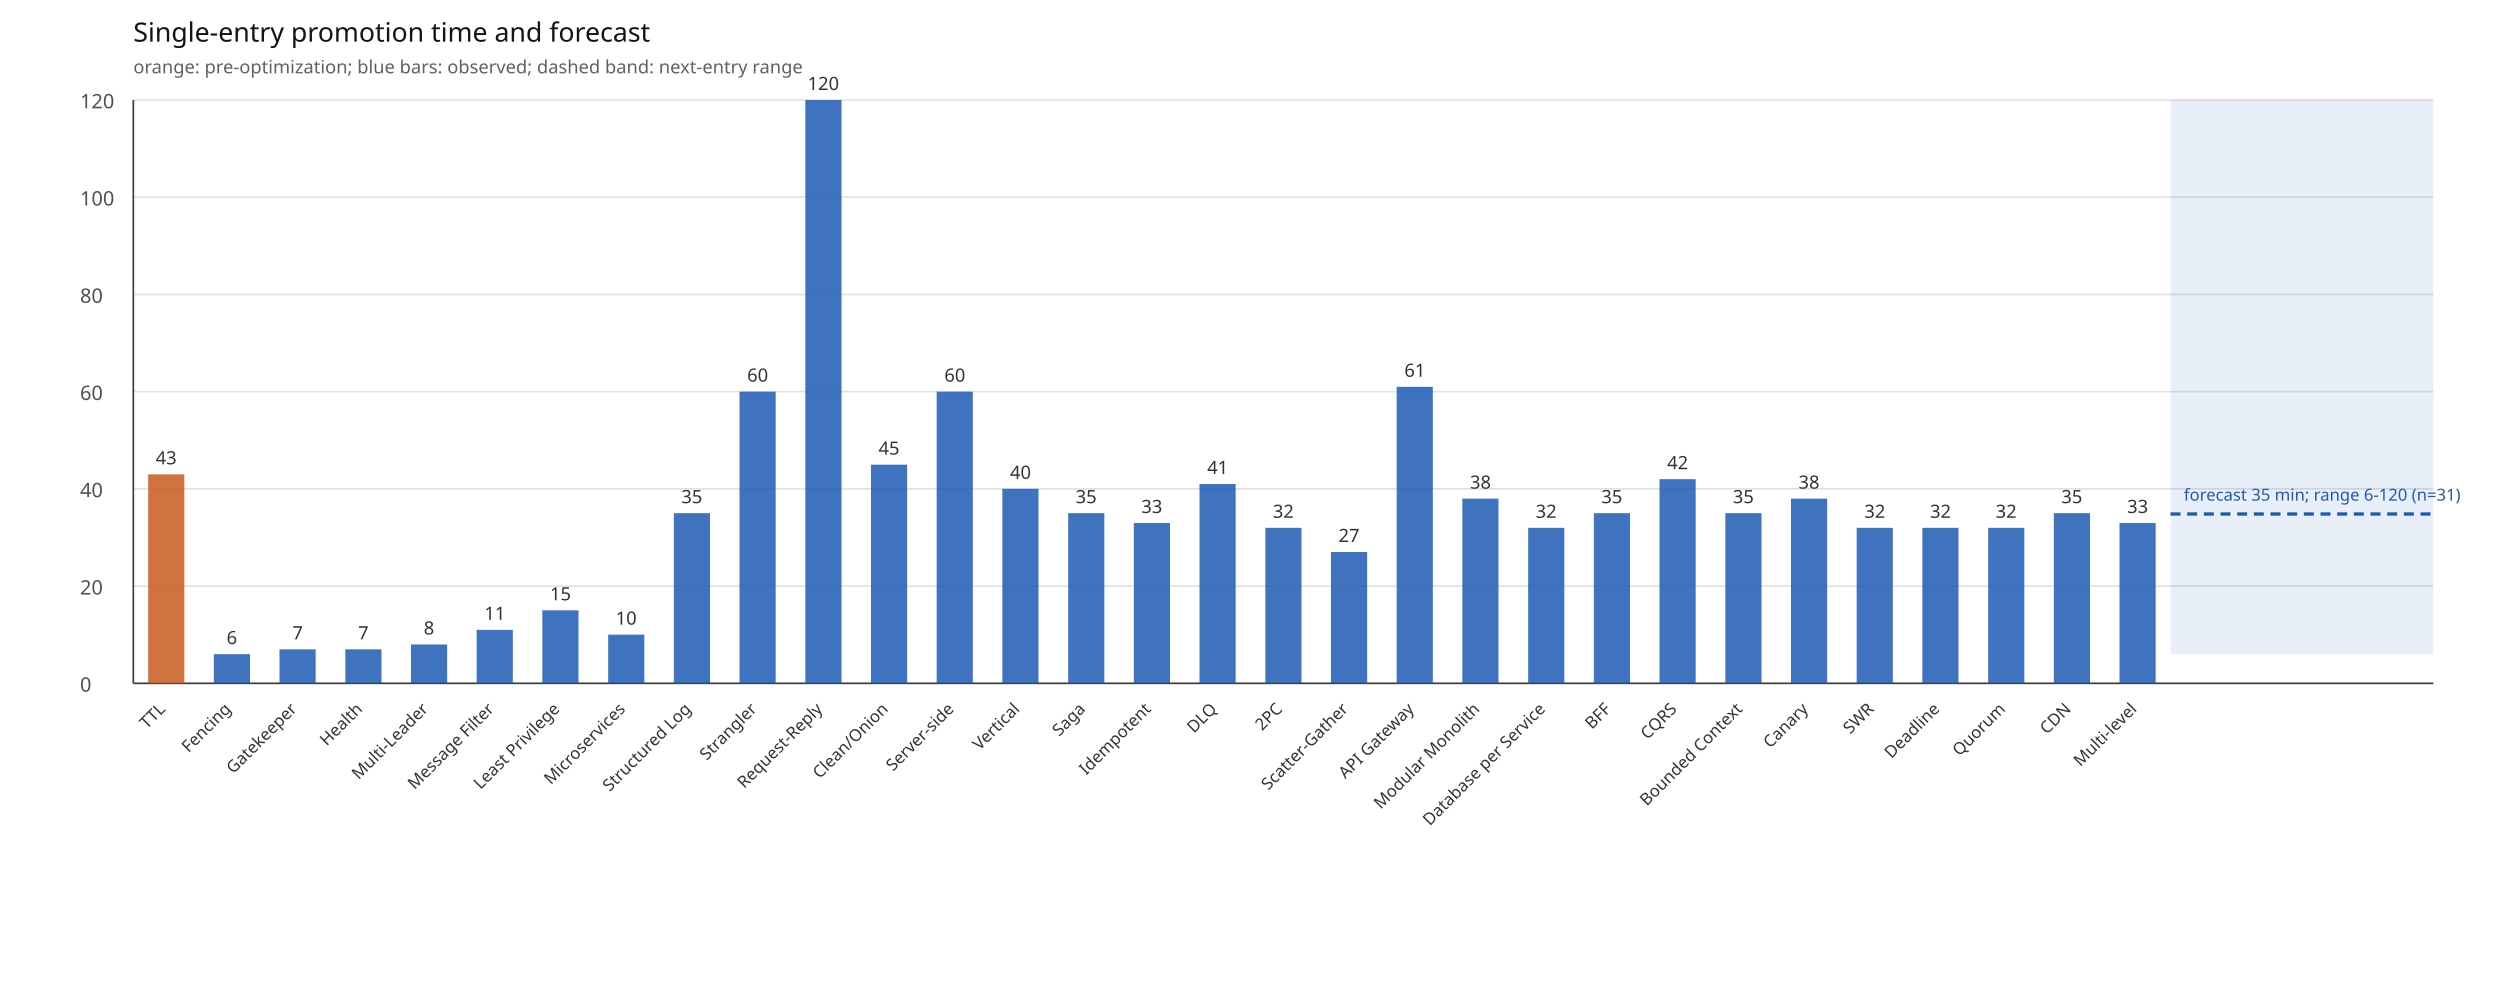
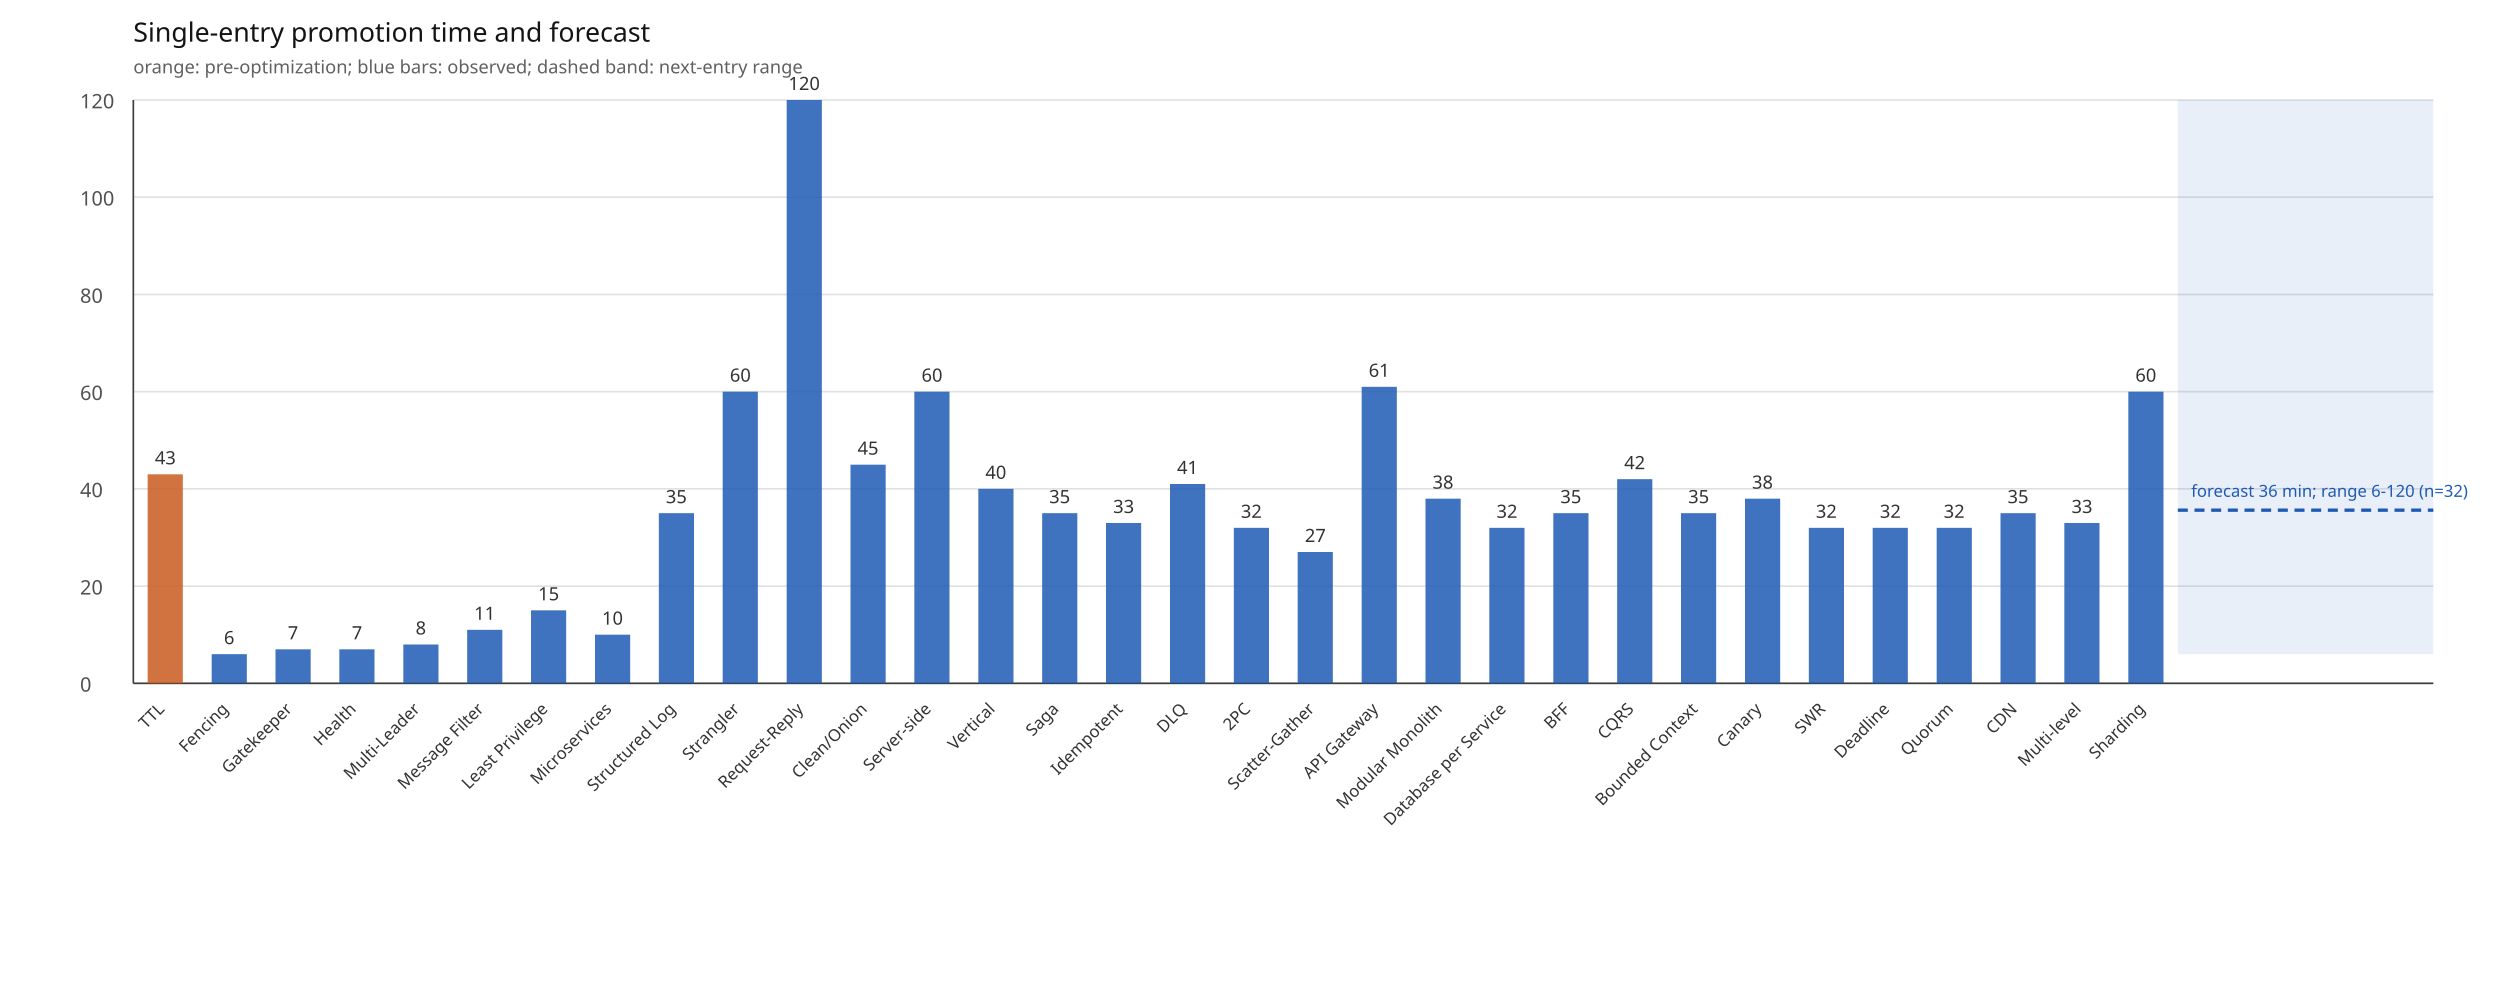
<svg xmlns="http://www.w3.org/2000/svg" width="1500" height="600" viewBox="0 0 1500 600">
  <rect width="100%" height="100%" fill="white" />
  <line x1="80" y1="410.0" x2="1460" y2="410.0" stroke="#e1e1e1" />
  <text x="48" y="415.0" font-family="Verdana" font-size="12" fill="#505050">0</text>
  <line x1="80" y1="351.7" x2="1460" y2="351.7" stroke="#e1e1e1" />
  <text x="48" y="356.7" font-family="Verdana" font-size="12" fill="#505050">20</text>
  <line x1="80" y1="293.3" x2="1460" y2="293.3" stroke="#e1e1e1" />
  <text x="48" y="298.3" font-family="Verdana" font-size="12" fill="#505050">40</text>
  <line x1="80" y1="235.0" x2="1460" y2="235.0" stroke="#e1e1e1" />
  <text x="48" y="240.0" font-family="Verdana" font-size="12" fill="#505050">60</text>
  <line x1="80" y1="176.7" x2="1460" y2="176.7" stroke="#e1e1e1" />
  <text x="48" y="181.7" font-family="Verdana" font-size="12" fill="#505050">80</text>
  <line x1="80" y1="118.3" x2="1460" y2="118.3" stroke="#e1e1e1" />
  <text x="48" y="123.3" font-family="Verdana" font-size="12" fill="#505050">100</text>
  <line x1="80" y1="60.0" x2="1460" y2="60.0" stroke="#e1e1e1" />
  <text x="48" y="65.0" font-family="Verdana" font-size="12" fill="#505050">120</text>
  <line x1="80" y1="60" x2="80" y2="410" stroke="#3c3c3c" />
  <line x1="80" y1="410" x2="1460" y2="410" stroke="#3c3c3c" />
-   <rect x="1302.3" y="60.0" width="157.7" height="332.5" fill="#1e5ab4" opacity="0.10" />
-   <line x1="1302.3" y1="308.4" x2="1460.0" y2="308.4" stroke="#1e5ab4" stroke-width="2" stroke-dasharray="6 4" />
-   <text x="1310.3" y="300.4" font-family="Verdana" font-size="10" fill="#1e5ab4">forecast 35 min; range 6-120 (n=31)</text>
-   <rect x="88.9" y="284.6" width="21.7" height="125.4" fill="#c85a1e" opacity="0.85" />
-   <text x="99.7" y="278.6" text-anchor="middle" font-family="Verdana" font-size="11" fill="#323232">43</text>
-   <text x="99.7" y="426.0" text-anchor="end" transform="rotate(-45 99.7 426.0)" font-family="Verdana" font-size="10" fill="#323232">TTL</text>
-   <rect x="128.3" y="392.5" width="21.7" height="17.5" fill="#1e5ab4" opacity="0.85" />
-   <text x="139.1" y="386.5" text-anchor="middle" font-family="Verdana" font-size="11" fill="#323232">6</text>
-   <text x="139.1" y="426.0" text-anchor="end" transform="rotate(-45 139.1 426.0)" font-family="Verdana" font-size="10" fill="#323232">Fencing</text>
-   <rect x="167.7" y="389.6" width="21.7" height="20.4" fill="#1e5ab4" opacity="0.85" />
-   <text x="178.6" y="383.6" text-anchor="middle" font-family="Verdana" font-size="11" fill="#323232">7</text>
-   <text x="178.6" y="426.0" text-anchor="end" transform="rotate(-45 178.6 426.0)" font-family="Verdana" font-size="10" fill="#323232">Gatekeeper</text>
-   <rect x="207.2" y="389.6" width="21.7" height="20.4" fill="#1e5ab4" opacity="0.85" />
-   <text x="218.0" y="383.6" text-anchor="middle" font-family="Verdana" font-size="11" fill="#323232">7</text>
-   <text x="218.0" y="426.0" text-anchor="end" transform="rotate(-45 218.0 426.0)" font-family="Verdana" font-size="10" fill="#323232">Health</text>
-   <rect x="246.6" y="386.7" width="21.7" height="23.3" fill="#1e5ab4" opacity="0.85" />
-   <text x="257.4" y="380.7" text-anchor="middle" font-family="Verdana" font-size="11" fill="#323232">8</text>
-   <text x="257.4" y="426.0" text-anchor="end" transform="rotate(-45 257.4 426.0)" font-family="Verdana" font-size="10" fill="#323232">Multi-Leader</text>
-   <rect x="286.0" y="377.9" width="21.7" height="32.1" fill="#1e5ab4" opacity="0.85" />
-   <text x="296.9" y="371.9" text-anchor="middle" font-family="Verdana" font-size="11" fill="#323232">11</text>
-   <text x="296.9" y="426.0" text-anchor="end" transform="rotate(-45 296.9 426.0)" font-family="Verdana" font-size="10" fill="#323232">Message Filter</text>
-   <rect x="325.4" y="366.2" width="21.7" height="43.8" fill="#1e5ab4" opacity="0.85" />
-   <text x="336.3" y="360.2" text-anchor="middle" font-family="Verdana" font-size="11" fill="#323232">15</text>
-   <text x="336.3" y="426.0" text-anchor="end" transform="rotate(-45 336.3 426.0)" font-family="Verdana" font-size="10" fill="#323232">Least Privilege</text>
-   <rect x="364.9" y="380.8" width="21.7" height="29.2" fill="#1e5ab4" opacity="0.85" />
-   <text x="375.7" y="374.8" text-anchor="middle" font-family="Verdana" font-size="11" fill="#323232">10</text>
-   <text x="375.7" y="426.0" text-anchor="end" transform="rotate(-45 375.7 426.0)" font-family="Verdana" font-size="10" fill="#323232">Microservices</text>
-   <rect x="404.3" y="307.9" width="21.7" height="102.1" fill="#1e5ab4" opacity="0.85" />
-   <text x="415.1" y="301.9" text-anchor="middle" font-family="Verdana" font-size="11" fill="#323232">35</text>
-   <text x="415.1" y="426.0" text-anchor="end" transform="rotate(-45 415.1 426.0)" font-family="Verdana" font-size="10" fill="#323232">Structured Log</text>
-   <rect x="443.7" y="235.0" width="21.7" height="175.0" fill="#1e5ab4" opacity="0.85" />
-   <text x="454.6" y="229.0" text-anchor="middle" font-family="Verdana" font-size="11" fill="#323232">60</text>
-   <text x="454.6" y="426.0" text-anchor="end" transform="rotate(-45 454.6 426.0)" font-family="Verdana" font-size="10" fill="#323232">Strangler</text>
-   <rect x="483.2" y="60.0" width="21.7" height="350.0" fill="#1e5ab4" opacity="0.85" />
-   <text x="494.0" y="54.0" text-anchor="middle" font-family="Verdana" font-size="11" fill="#323232">120</text>
-   <text x="494.0" y="426.0" text-anchor="end" transform="rotate(-45 494.0 426.0)" font-family="Verdana" font-size="10" fill="#323232">Request-Reply</text>
-   <rect x="522.6" y="278.8" width="21.7" height="131.2" fill="#1e5ab4" opacity="0.85" />
-   <text x="533.4" y="272.8" text-anchor="middle" font-family="Verdana" font-size="11" fill="#323232">45</text>
-   <text x="533.4" y="426.0" text-anchor="end" transform="rotate(-45 533.4 426.0)" font-family="Verdana" font-size="10" fill="#323232">Clean/Onion</text>
-   <rect x="562.0" y="235.0" width="21.7" height="175.0" fill="#1e5ab4" opacity="0.85" />
-   <text x="572.9" y="229.0" text-anchor="middle" font-family="Verdana" font-size="11" fill="#323232">60</text>
-   <text x="572.9" y="426.0" text-anchor="end" transform="rotate(-45 572.9 426.0)" font-family="Verdana" font-size="10" fill="#323232">Server-side</text>
-   <rect x="601.4" y="293.3" width="21.7" height="116.7" fill="#1e5ab4" opacity="0.85" />
-   <text x="612.3" y="287.3" text-anchor="middle" font-family="Verdana" font-size="11" fill="#323232">40</text>
-   <text x="612.3" y="426.0" text-anchor="end" transform="rotate(-45 612.3 426.0)" font-family="Verdana" font-size="10" fill="#323232">Vertical</text>
-   <rect x="640.9" y="307.9" width="21.7" height="102.1" fill="#1e5ab4" opacity="0.85" />
-   <text x="651.7" y="301.9" text-anchor="middle" font-family="Verdana" font-size="11" fill="#323232">35</text>
-   <text x="651.7" y="426.0" text-anchor="end" transform="rotate(-45 651.7 426.0)" font-family="Verdana" font-size="10" fill="#323232">Saga</text>
-   <rect x="680.3" y="313.8" width="21.7" height="96.2" fill="#1e5ab4" opacity="0.85" />
-   <text x="691.1" y="307.8" text-anchor="middle" font-family="Verdana" font-size="11" fill="#323232">33</text>
-   <text x="691.1" y="426.0" text-anchor="end" transform="rotate(-45 691.1 426.0)" font-family="Verdana" font-size="10" fill="#323232">Idempotent</text>
-   <rect x="719.7" y="290.4" width="21.7" height="119.6" fill="#1e5ab4" opacity="0.85" />
-   <text x="730.6" y="284.4" text-anchor="middle" font-family="Verdana" font-size="11" fill="#323232">41</text>
-   <text x="730.6" y="426.0" text-anchor="end" transform="rotate(-45 730.6 426.0)" font-family="Verdana" font-size="10" fill="#323232">DLQ</text>
-   <rect x="759.2" y="316.7" width="21.7" height="93.3" fill="#1e5ab4" opacity="0.85" />
-   <text x="770.0" y="310.7" text-anchor="middle" font-family="Verdana" font-size="11" fill="#323232">32</text>
-   <text x="770.0" y="426.0" text-anchor="end" transform="rotate(-45 770.0 426.0)" font-family="Verdana" font-size="10" fill="#323232">2PC</text>
-   <rect x="798.6" y="331.2" width="21.7" height="78.8" fill="#1e5ab4" opacity="0.85" />
-   <text x="809.4" y="325.2" text-anchor="middle" font-family="Verdana" font-size="11" fill="#323232">27</text>
-   <text x="809.4" y="426.0" text-anchor="end" transform="rotate(-45 809.4 426.0)" font-family="Verdana" font-size="10" fill="#323232">Scatter-Gather</text>
-   <rect x="838.0" y="232.1" width="21.7" height="177.9" fill="#1e5ab4" opacity="0.85" />
-   <text x="848.9" y="226.1" text-anchor="middle" font-family="Verdana" font-size="11" fill="#323232">61</text>
-   <text x="848.9" y="426.0" text-anchor="end" transform="rotate(-45 848.9 426.0)" font-family="Verdana" font-size="10" fill="#323232">API Gateway</text>
-   <rect x="877.4" y="299.2" width="21.7" height="110.8" fill="#1e5ab4" opacity="0.85" />
-   <text x="888.3" y="293.2" text-anchor="middle" font-family="Verdana" font-size="11" fill="#323232">38</text>
-   <text x="888.3" y="426.0" text-anchor="end" transform="rotate(-45 888.3 426.0)" font-family="Verdana" font-size="10" fill="#323232">Modular Monolith</text>
-   <rect x="916.9" y="316.7" width="21.7" height="93.3" fill="#1e5ab4" opacity="0.85" />
-   <text x="927.7" y="310.7" text-anchor="middle" font-family="Verdana" font-size="11" fill="#323232">32</text>
-   <text x="927.7" y="426.0" text-anchor="end" transform="rotate(-45 927.7 426.0)" font-family="Verdana" font-size="10" fill="#323232">Database per Service</text>
-   <rect x="956.3" y="307.9" width="21.7" height="102.1" fill="#1e5ab4" opacity="0.85" />
-   <text x="967.1" y="301.9" text-anchor="middle" font-family="Verdana" font-size="11" fill="#323232">35</text>
-   <text x="967.1" y="426.0" text-anchor="end" transform="rotate(-45 967.1 426.0)" font-family="Verdana" font-size="10" fill="#323232">BFF</text>
-   <rect x="995.7" y="287.5" width="21.7" height="122.5" fill="#1e5ab4" opacity="0.85" />
-   <text x="1006.6" y="281.5" text-anchor="middle" font-family="Verdana" font-size="11" fill="#323232">42</text>
-   <text x="1006.6" y="426.0" text-anchor="end" transform="rotate(-45 1006.6 426.0)" font-family="Verdana" font-size="10" fill="#323232">CQRS</text>
-   <rect x="1035.2" y="307.9" width="21.7" height="102.1" fill="#1e5ab4" opacity="0.85" />
-   <text x="1046.0" y="301.9" text-anchor="middle" font-family="Verdana" font-size="11" fill="#323232">35</text>
-   <text x="1046.0" y="426.0" text-anchor="end" transform="rotate(-45 1046.0 426.0)" font-family="Verdana" font-size="10" fill="#323232">Bounded Context</text>
-   <rect x="1074.6" y="299.2" width="21.7" height="110.8" fill="#1e5ab4" opacity="0.85" />
-   <text x="1085.4" y="293.2" text-anchor="middle" font-family="Verdana" font-size="11" fill="#323232">38</text>
-   <text x="1085.4" y="426.0" text-anchor="end" transform="rotate(-45 1085.4 426.0)" font-family="Verdana" font-size="10" fill="#323232">Canary</text>
-   <rect x="1114.0" y="316.7" width="21.7" height="93.3" fill="#1e5ab4" opacity="0.85" />
-   <text x="1124.9" y="310.7" text-anchor="middle" font-family="Verdana" font-size="11" fill="#323232">32</text>
-   <text x="1124.9" y="426.0" text-anchor="end" transform="rotate(-45 1124.9 426.0)" font-family="Verdana" font-size="10" fill="#323232">SWR</text>
-   <rect x="1153.4" y="316.7" width="21.7" height="93.3" fill="#1e5ab4" opacity="0.85" />
-   <text x="1164.3" y="310.7" text-anchor="middle" font-family="Verdana" font-size="11" fill="#323232">32</text>
-   <text x="1164.3" y="426.0" text-anchor="end" transform="rotate(-45 1164.3 426.0)" font-family="Verdana" font-size="10" fill="#323232">Deadline</text>
-   <rect x="1192.9" y="316.7" width="21.7" height="93.3" fill="#1e5ab4" opacity="0.85" />
-   <text x="1203.7" y="310.7" text-anchor="middle" font-family="Verdana" font-size="11" fill="#323232">32</text>
-   <text x="1203.7" y="426.0" text-anchor="end" transform="rotate(-45 1203.7 426.0)" font-family="Verdana" font-size="10" fill="#323232">Quorum</text>
-   <rect x="1232.3" y="307.9" width="21.7" height="102.1" fill="#1e5ab4" opacity="0.85" />
-   <text x="1243.1" y="301.9" text-anchor="middle" font-family="Verdana" font-size="11" fill="#323232">35</text>
-   <text x="1243.1" y="426.0" text-anchor="end" transform="rotate(-45 1243.1 426.0)" font-family="Verdana" font-size="10" fill="#323232">CDN</text>
-   <rect x="1271.7" y="313.8" width="21.7" height="96.2" fill="#1e5ab4" opacity="0.85" />
-   <text x="1282.6" y="307.8" text-anchor="middle" font-family="Verdana" font-size="11" fill="#323232">33</text>
-   <text x="1282.6" y="426.0" text-anchor="end" transform="rotate(-45 1282.6 426.0)" font-family="Verdana" font-size="10" fill="#323232">Multi-level</text>
+   <rect x="1306.7" y="60.0" width="153.3" height="332.5" fill="#1e5ab4" opacity="0.10" />
+   <line x1="1306.7" y1="306.1" x2="1460.0" y2="306.1" stroke="#1e5ab4" stroke-width="2" stroke-dasharray="6 4" />
+   <text x="1314.7" y="298.1" font-family="Verdana" font-size="10" fill="#1e5ab4">forecast 36 min; range 6-120 (n=32)</text>
+   <rect x="88.6" y="284.6" width="21.1" height="125.4" fill="#c85a1e" opacity="0.85" />
+   <text x="99.2" y="278.6" text-anchor="middle" font-family="Verdana" font-size="11" fill="#323232">43</text>
+   <text x="99.2" y="426.0" text-anchor="end" transform="rotate(-45 99.2 426.0)" font-family="Verdana" font-size="10" fill="#323232">TTL</text>
+   <rect x="127.0" y="392.5" width="21.1" height="17.5" fill="#1e5ab4" opacity="0.85" />
+   <text x="137.5" y="386.5" text-anchor="middle" font-family="Verdana" font-size="11" fill="#323232">6</text>
+   <text x="137.5" y="426.0" text-anchor="end" transform="rotate(-45 137.5 426.0)" font-family="Verdana" font-size="10" fill="#323232">Fencing</text>
+   <rect x="165.3" y="389.6" width="21.1" height="20.4" fill="#1e5ab4" opacity="0.85" />
+   <text x="175.8" y="383.6" text-anchor="middle" font-family="Verdana" font-size="11" fill="#323232">7</text>
+   <text x="175.8" y="426.0" text-anchor="end" transform="rotate(-45 175.8 426.0)" font-family="Verdana" font-size="10" fill="#323232">Gatekeeper</text>
+   <rect x="203.6" y="389.6" width="21.1" height="20.4" fill="#1e5ab4" opacity="0.85" />
+   <text x="214.2" y="383.6" text-anchor="middle" font-family="Verdana" font-size="11" fill="#323232">7</text>
+   <text x="214.2" y="426.0" text-anchor="end" transform="rotate(-45 214.2 426.0)" font-family="Verdana" font-size="10" fill="#323232">Health</text>
+   <rect x="242.0" y="386.7" width="21.1" height="23.3" fill="#1e5ab4" opacity="0.85" />
+   <text x="252.5" y="380.7" text-anchor="middle" font-family="Verdana" font-size="11" fill="#323232">8</text>
+   <text x="252.5" y="426.0" text-anchor="end" transform="rotate(-45 252.5 426.0)" font-family="Verdana" font-size="10" fill="#323232">Multi-Leader</text>
+   <rect x="280.3" y="377.9" width="21.1" height="32.1" fill="#1e5ab4" opacity="0.85" />
+   <text x="290.8" y="371.9" text-anchor="middle" font-family="Verdana" font-size="11" fill="#323232">11</text>
+   <text x="290.8" y="426.0" text-anchor="end" transform="rotate(-45 290.8 426.0)" font-family="Verdana" font-size="10" fill="#323232">Message Filter</text>
+   <rect x="318.6" y="366.2" width="21.1" height="43.8" fill="#1e5ab4" opacity="0.85" />
+   <text x="329.2" y="360.2" text-anchor="middle" font-family="Verdana" font-size="11" fill="#323232">15</text>
+   <text x="329.2" y="426.0" text-anchor="end" transform="rotate(-45 329.2 426.0)" font-family="Verdana" font-size="10" fill="#323232">Least Privilege</text>
+   <rect x="357.0" y="380.8" width="21.1" height="29.2" fill="#1e5ab4" opacity="0.85" />
+   <text x="367.5" y="374.8" text-anchor="middle" font-family="Verdana" font-size="11" fill="#323232">10</text>
+   <text x="367.5" y="426.0" text-anchor="end" transform="rotate(-45 367.5 426.0)" font-family="Verdana" font-size="10" fill="#323232">Microservices</text>
+   <rect x="395.3" y="307.9" width="21.1" height="102.1" fill="#1e5ab4" opacity="0.85" />
+   <text x="405.8" y="301.9" text-anchor="middle" font-family="Verdana" font-size="11" fill="#323232">35</text>
+   <text x="405.8" y="426.0" text-anchor="end" transform="rotate(-45 405.8 426.0)" font-family="Verdana" font-size="10" fill="#323232">Structured Log</text>
+   <rect x="433.6" y="235.0" width="21.1" height="175.0" fill="#1e5ab4" opacity="0.85" />
+   <text x="444.2" y="229.0" text-anchor="middle" font-family="Verdana" font-size="11" fill="#323232">60</text>
+   <text x="444.2" y="426.0" text-anchor="end" transform="rotate(-45 444.2 426.0)" font-family="Verdana" font-size="10" fill="#323232">Strangler</text>
+   <rect x="472.0" y="60.0" width="21.1" height="350.0" fill="#1e5ab4" opacity="0.85" />
+   <text x="482.5" y="54.0" text-anchor="middle" font-family="Verdana" font-size="11" fill="#323232">120</text>
+   <text x="482.5" y="426.0" text-anchor="end" transform="rotate(-45 482.5 426.0)" font-family="Verdana" font-size="10" fill="#323232">Request-Reply</text>
+   <rect x="510.3" y="278.8" width="21.1" height="131.2" fill="#1e5ab4" opacity="0.85" />
+   <text x="520.8" y="272.8" text-anchor="middle" font-family="Verdana" font-size="11" fill="#323232">45</text>
+   <text x="520.8" y="426.0" text-anchor="end" transform="rotate(-45 520.8 426.0)" font-family="Verdana" font-size="10" fill="#323232">Clean/Onion</text>
+   <rect x="548.6" y="235.0" width="21.1" height="175.0" fill="#1e5ab4" opacity="0.85" />
+   <text x="559.2" y="229.0" text-anchor="middle" font-family="Verdana" font-size="11" fill="#323232">60</text>
+   <text x="559.2" y="426.0" text-anchor="end" transform="rotate(-45 559.2 426.0)" font-family="Verdana" font-size="10" fill="#323232">Server-side</text>
+   <rect x="587.0" y="293.3" width="21.1" height="116.7" fill="#1e5ab4" opacity="0.85" />
+   <text x="597.5" y="287.3" text-anchor="middle" font-family="Verdana" font-size="11" fill="#323232">40</text>
+   <text x="597.5" y="426.0" text-anchor="end" transform="rotate(-45 597.5 426.0)" font-family="Verdana" font-size="10" fill="#323232">Vertical</text>
+   <rect x="625.3" y="307.9" width="21.1" height="102.1" fill="#1e5ab4" opacity="0.85" />
+   <text x="635.8" y="301.9" text-anchor="middle" font-family="Verdana" font-size="11" fill="#323232">35</text>
+   <text x="635.8" y="426.0" text-anchor="end" transform="rotate(-45 635.8 426.0)" font-family="Verdana" font-size="10" fill="#323232">Saga</text>
+   <rect x="663.6" y="313.8" width="21.1" height="96.2" fill="#1e5ab4" opacity="0.85" />
+   <text x="674.2" y="307.8" text-anchor="middle" font-family="Verdana" font-size="11" fill="#323232">33</text>
+   <text x="674.2" y="426.0" text-anchor="end" transform="rotate(-45 674.2 426.0)" font-family="Verdana" font-size="10" fill="#323232">Idempotent</text>
+   <rect x="702.0" y="290.4" width="21.1" height="119.6" fill="#1e5ab4" opacity="0.85" />
+   <text x="712.5" y="284.4" text-anchor="middle" font-family="Verdana" font-size="11" fill="#323232">41</text>
+   <text x="712.5" y="426.0" text-anchor="end" transform="rotate(-45 712.5 426.0)" font-family="Verdana" font-size="10" fill="#323232">DLQ</text>
+   <rect x="740.3" y="316.7" width="21.1" height="93.3" fill="#1e5ab4" opacity="0.85" />
+   <text x="750.8" y="310.7" text-anchor="middle" font-family="Verdana" font-size="11" fill="#323232">32</text>
+   <text x="750.8" y="426.0" text-anchor="end" transform="rotate(-45 750.8 426.0)" font-family="Verdana" font-size="10" fill="#323232">2PC</text>
+   <rect x="778.6" y="331.2" width="21.1" height="78.8" fill="#1e5ab4" opacity="0.85" />
+   <text x="789.2" y="325.2" text-anchor="middle" font-family="Verdana" font-size="11" fill="#323232">27</text>
+   <text x="789.2" y="426.0" text-anchor="end" transform="rotate(-45 789.2 426.0)" font-family="Verdana" font-size="10" fill="#323232">Scatter-Gather</text>
+   <rect x="817.0" y="232.1" width="21.1" height="177.9" fill="#1e5ab4" opacity="0.85" />
+   <text x="827.5" y="226.1" text-anchor="middle" font-family="Verdana" font-size="11" fill="#323232">61</text>
+   <text x="827.5" y="426.0" text-anchor="end" transform="rotate(-45 827.5 426.0)" font-family="Verdana" font-size="10" fill="#323232">API Gateway</text>
+   <rect x="855.3" y="299.2" width="21.1" height="110.8" fill="#1e5ab4" opacity="0.85" />
+   <text x="865.8" y="293.2" text-anchor="middle" font-family="Verdana" font-size="11" fill="#323232">38</text>
+   <text x="865.8" y="426.0" text-anchor="end" transform="rotate(-45 865.8 426.0)" font-family="Verdana" font-size="10" fill="#323232">Modular Monolith</text>
+   <rect x="893.6" y="316.7" width="21.1" height="93.3" fill="#1e5ab4" opacity="0.85" />
+   <text x="904.2" y="310.7" text-anchor="middle" font-family="Verdana" font-size="11" fill="#323232">32</text>
+   <text x="904.2" y="426.0" text-anchor="end" transform="rotate(-45 904.2 426.0)" font-family="Verdana" font-size="10" fill="#323232">Database per Service</text>
+   <rect x="932.0" y="307.9" width="21.1" height="102.1" fill="#1e5ab4" opacity="0.85" />
+   <text x="942.5" y="301.9" text-anchor="middle" font-family="Verdana" font-size="11" fill="#323232">35</text>
+   <text x="942.5" y="426.0" text-anchor="end" transform="rotate(-45 942.5 426.0)" font-family="Verdana" font-size="10" fill="#323232">BFF</text>
+   <rect x="970.3" y="287.5" width="21.1" height="122.5" fill="#1e5ab4" opacity="0.85" />
+   <text x="980.8" y="281.5" text-anchor="middle" font-family="Verdana" font-size="11" fill="#323232">42</text>
+   <text x="980.8" y="426.0" text-anchor="end" transform="rotate(-45 980.8 426.0)" font-family="Verdana" font-size="10" fill="#323232">CQRS</text>
+   <rect x="1008.6" y="307.9" width="21.1" height="102.1" fill="#1e5ab4" opacity="0.85" />
+   <text x="1019.2" y="301.9" text-anchor="middle" font-family="Verdana" font-size="11" fill="#323232">35</text>
+   <text x="1019.2" y="426.0" text-anchor="end" transform="rotate(-45 1019.2 426.0)" font-family="Verdana" font-size="10" fill="#323232">Bounded Context</text>
+   <rect x="1047.0" y="299.2" width="21.1" height="110.8" fill="#1e5ab4" opacity="0.85" />
+   <text x="1057.5" y="293.2" text-anchor="middle" font-family="Verdana" font-size="11" fill="#323232">38</text>
+   <text x="1057.5" y="426.0" text-anchor="end" transform="rotate(-45 1057.5 426.0)" font-family="Verdana" font-size="10" fill="#323232">Canary</text>
+   <rect x="1085.3" y="316.7" width="21.1" height="93.3" fill="#1e5ab4" opacity="0.85" />
+   <text x="1095.8" y="310.7" text-anchor="middle" font-family="Verdana" font-size="11" fill="#323232">32</text>
+   <text x="1095.8" y="426.0" text-anchor="end" transform="rotate(-45 1095.8 426.0)" font-family="Verdana" font-size="10" fill="#323232">SWR</text>
+   <rect x="1123.6" y="316.7" width="21.1" height="93.3" fill="#1e5ab4" opacity="0.85" />
+   <text x="1134.2" y="310.7" text-anchor="middle" font-family="Verdana" font-size="11" fill="#323232">32</text>
+   <text x="1134.2" y="426.0" text-anchor="end" transform="rotate(-45 1134.2 426.0)" font-family="Verdana" font-size="10" fill="#323232">Deadline</text>
+   <rect x="1162.0" y="316.7" width="21.1" height="93.3" fill="#1e5ab4" opacity="0.85" />
+   <text x="1172.5" y="310.7" text-anchor="middle" font-family="Verdana" font-size="11" fill="#323232">32</text>
+   <text x="1172.5" y="426.0" text-anchor="end" transform="rotate(-45 1172.5 426.0)" font-family="Verdana" font-size="10" fill="#323232">Quorum</text>
+   <rect x="1200.3" y="307.9" width="21.1" height="102.1" fill="#1e5ab4" opacity="0.85" />
+   <text x="1210.8" y="301.9" text-anchor="middle" font-family="Verdana" font-size="11" fill="#323232">35</text>
+   <text x="1210.8" y="426.0" text-anchor="end" transform="rotate(-45 1210.8 426.0)" font-family="Verdana" font-size="10" fill="#323232">CDN</text>
+   <rect x="1238.6" y="313.8" width="21.1" height="96.2" fill="#1e5ab4" opacity="0.85" />
+   <text x="1249.2" y="307.8" text-anchor="middle" font-family="Verdana" font-size="11" fill="#323232">33</text>
+   <text x="1249.2" y="426.0" text-anchor="end" transform="rotate(-45 1249.2 426.0)" font-family="Verdana" font-size="10" fill="#323232">Multi-level</text>
+   <rect x="1277.0" y="235.0" width="21.1" height="175.0" fill="#1e5ab4" opacity="0.85" />
+   <text x="1287.5" y="229.0" text-anchor="middle" font-family="Verdana" font-size="11" fill="#323232">60</text>
+   <text x="1287.5" y="426.0" text-anchor="end" transform="rotate(-45 1287.5 426.0)" font-family="Verdana" font-size="10" fill="#323232">Sharding</text>
  <text x="80" y="25" font-family="Verdana" font-size="16" fill="#141414">Single-entry promotion time and forecast</text>
  <text x="80" y="44" font-family="Verdana" font-size="11" fill="#606060">orange: pre-optimization; blue bars: observed; dashed band: next-entry range</text>
</svg>
